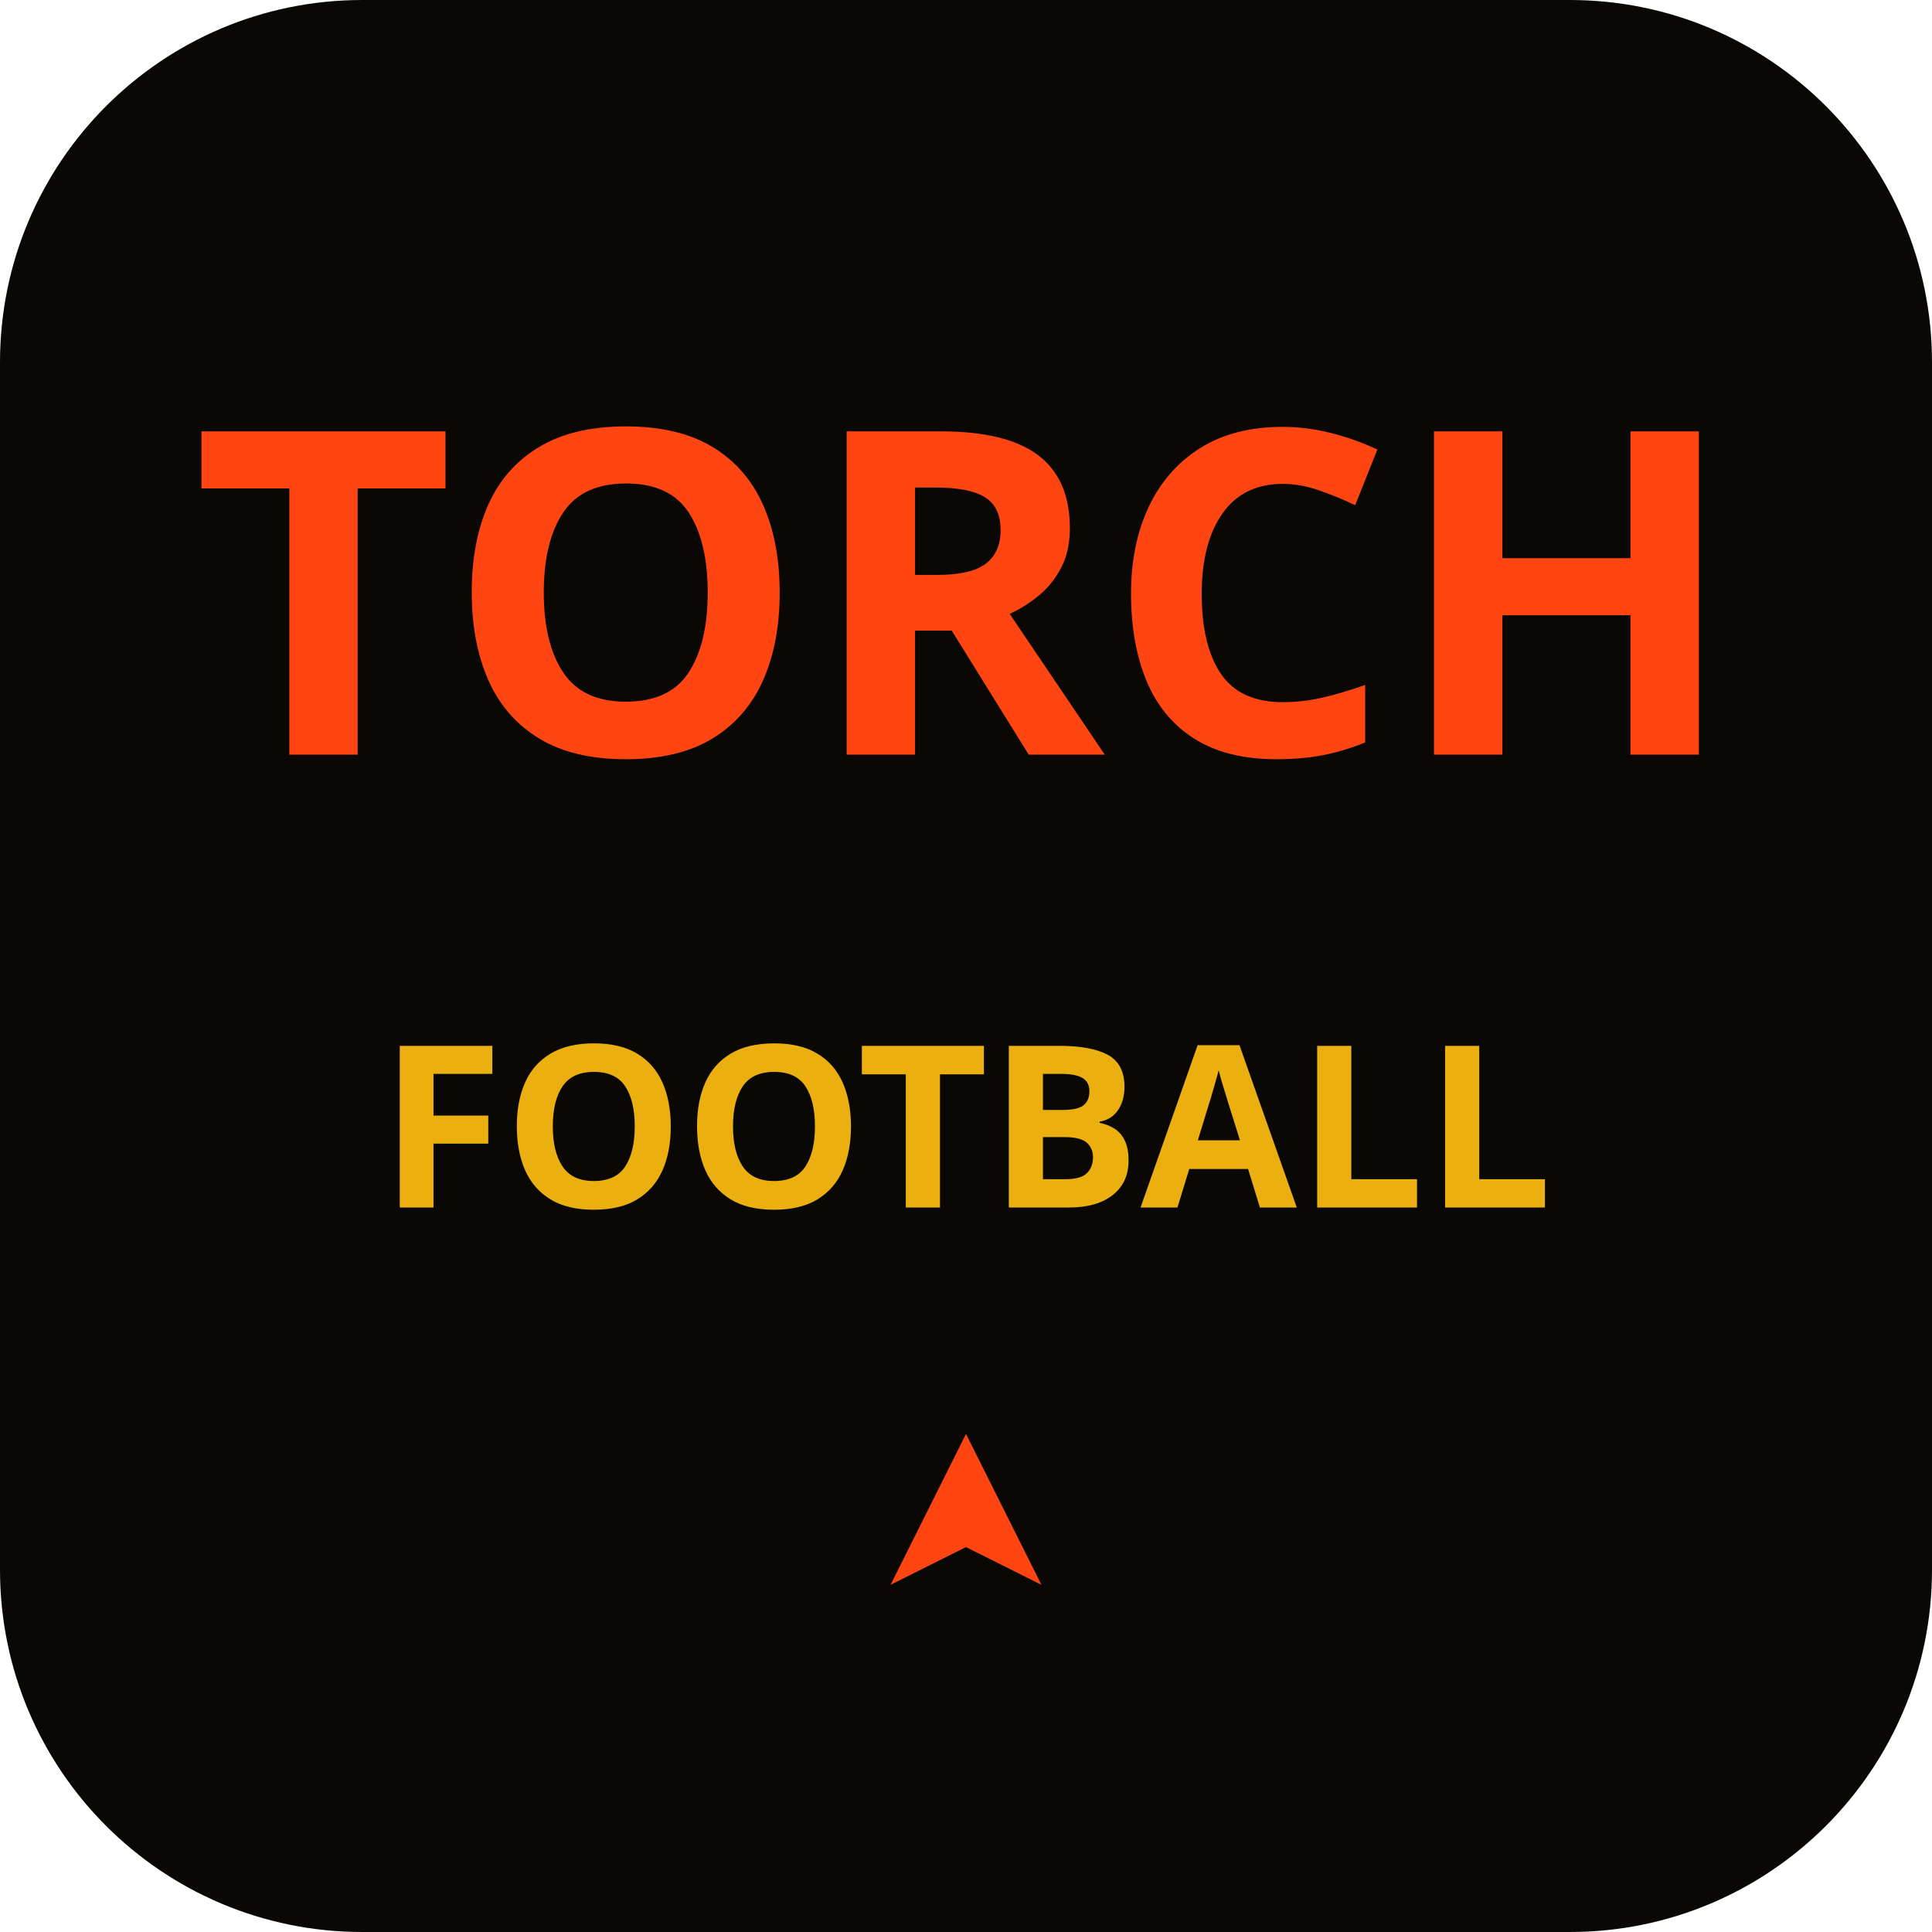
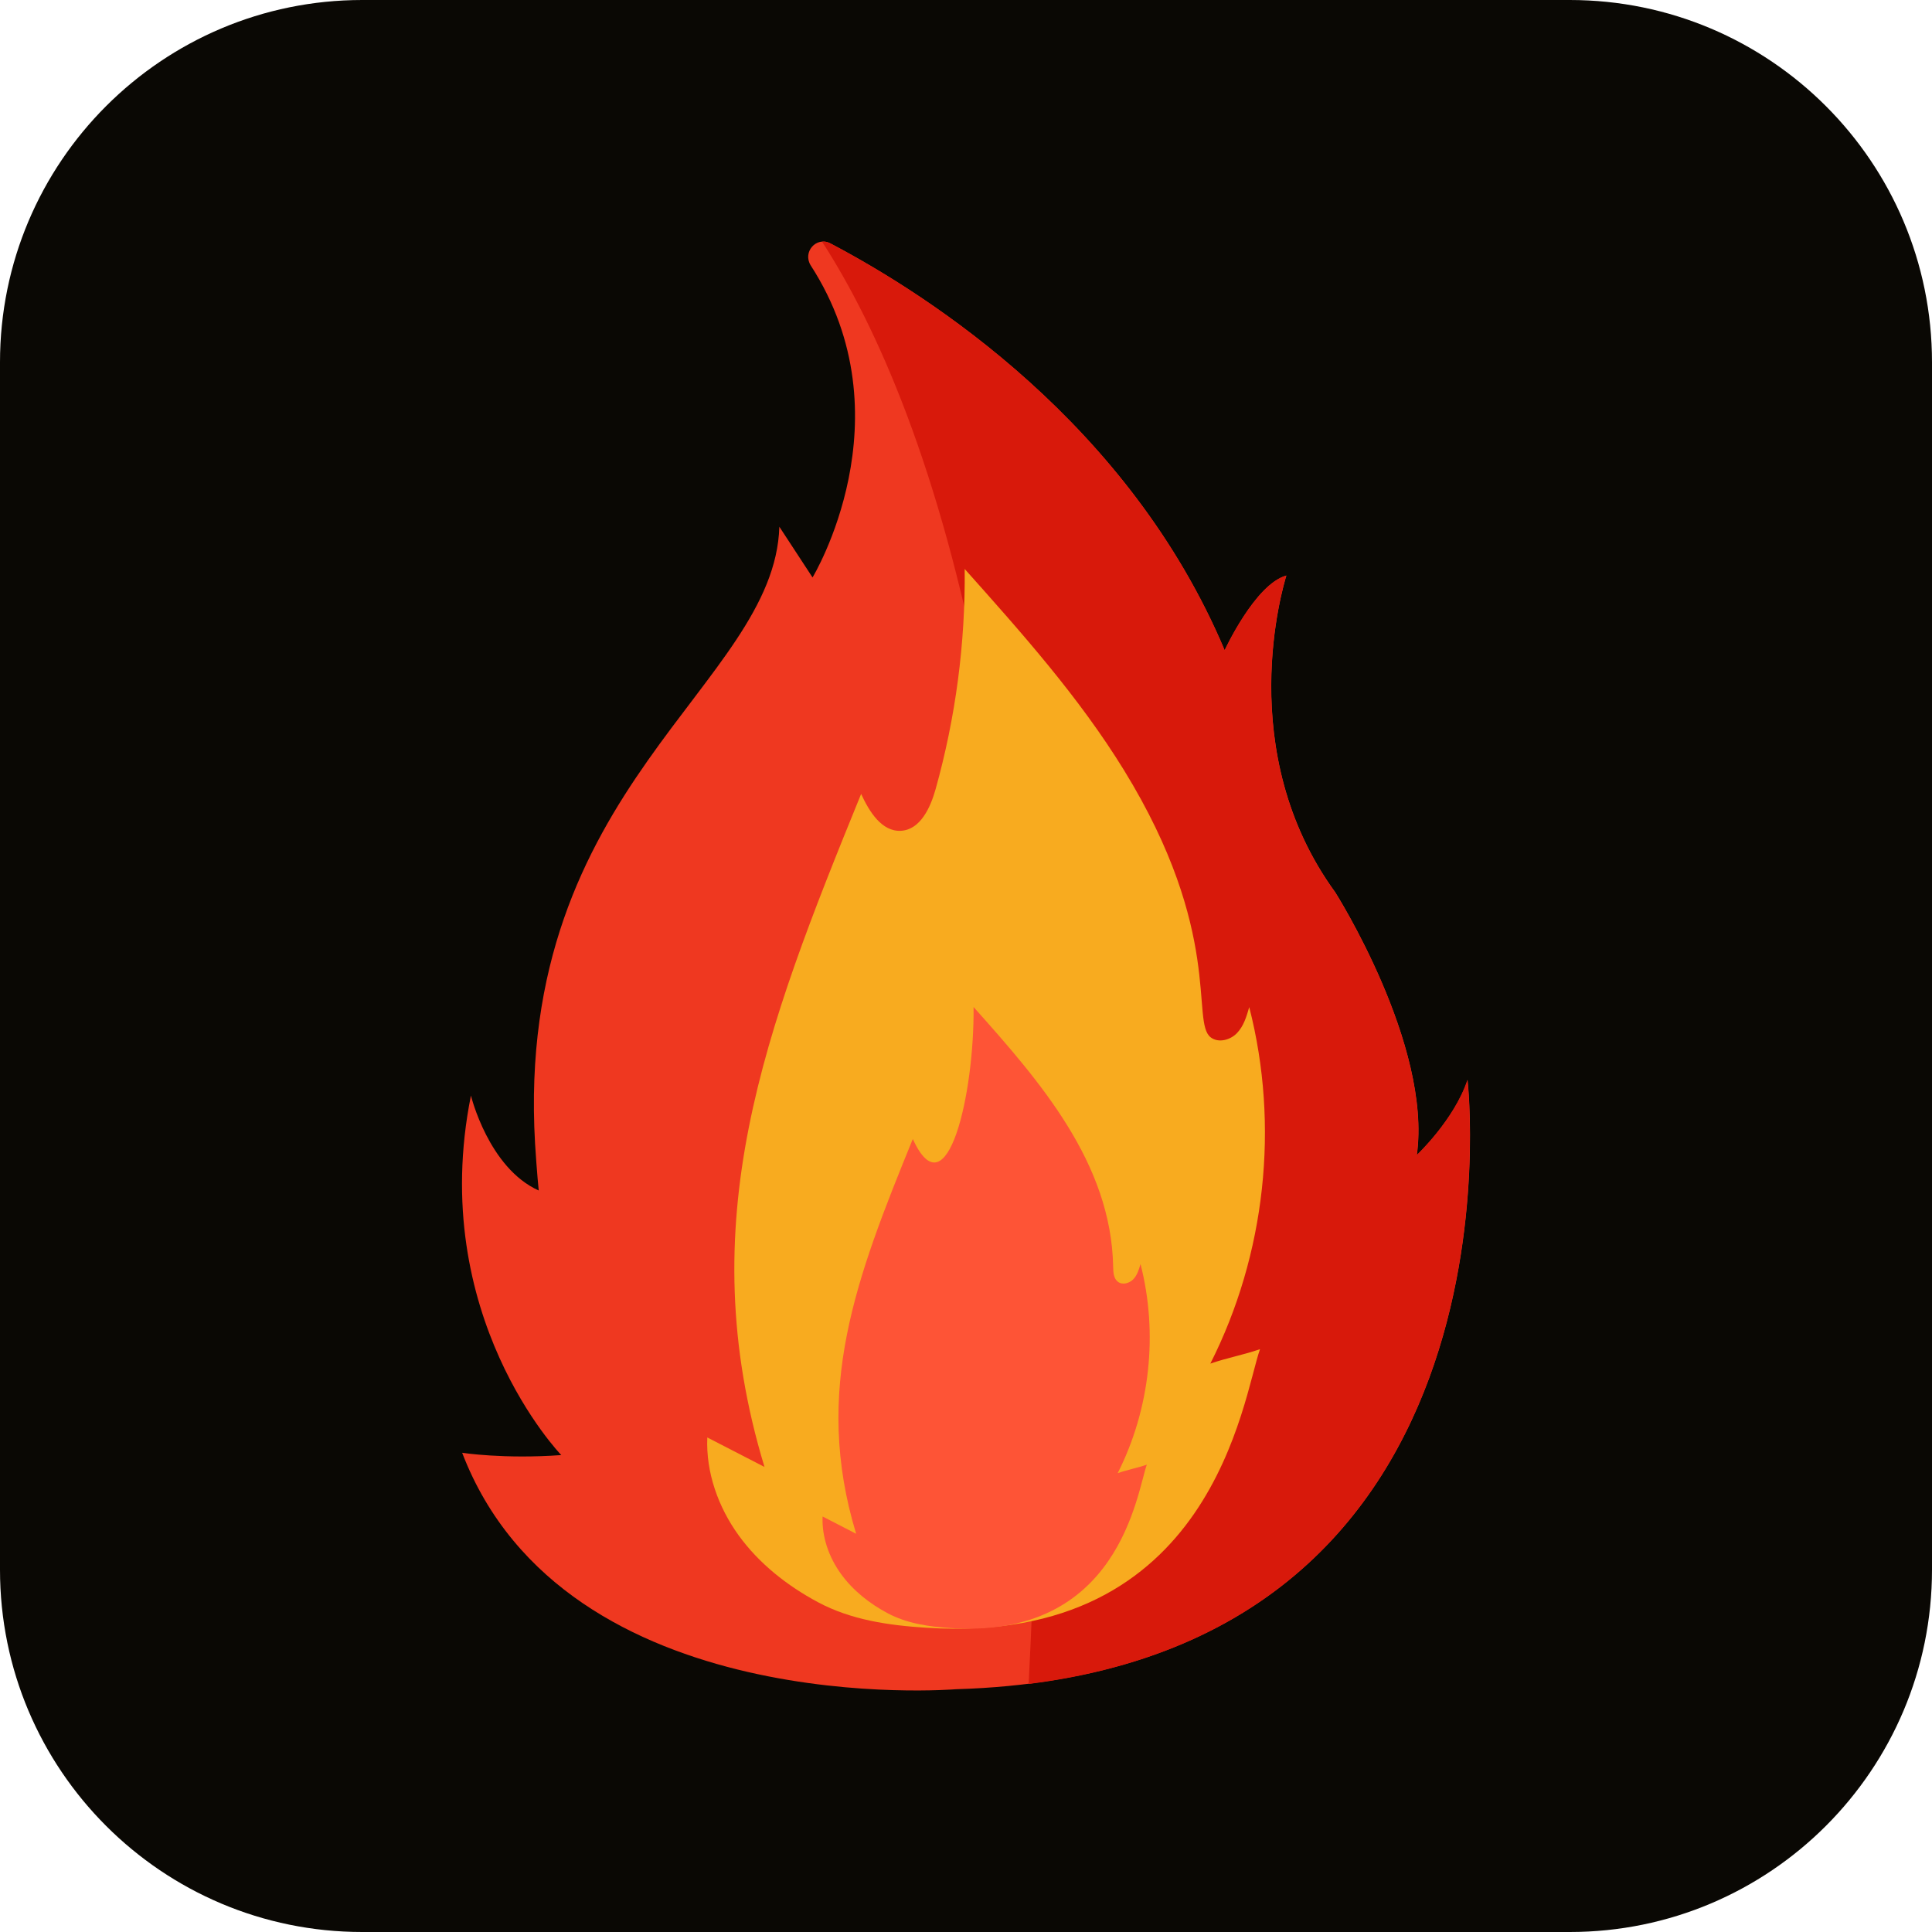
<svg xmlns="http://www.w3.org/2000/svg" viewBox="0 0 512 512">
  <rect width="512" height="512" rx="96" fill="#0A0804" />
-   <text x="256" y="200" text-anchor="middle" font-family="sans-serif" font-weight="900" font-size="120" fill="#FF4511">TORCH</text>
-   <text x="256" y="320" text-anchor="middle" font-family="sans-serif" font-weight="700" font-size="60" fill="#EBB010">FOOTBALL</text>
-   <path d="M256 380 L236 420 L256 410 L276 420 Z" fill="#FF4511" />
+   <g transform="translate(256,256) scale(12) translate(-17,-17)">
+     <path fill="#EF3820" d="M16.776,32.972c0,0-8.623,0.723-10.903-5.222c0,0,0.916,0.143,2.189,0.051c0,0-2.973-3.074-1.995-7.94c0,0,0.387,1.598,1.497,2.097c0,0-0.041-0.397-0.081-1.038c-0.456-7.89,5.29-10.117,5.395-13.621l0.733,1.12c0,0,2.138-3.522-0.041-6.892c-0.183-0.295,0.122-0.641,0.428-0.489c2.209,1.161,6.607,3.991,8.714,8.989c0,0,0.672-1.456,1.364-1.649c-0.071,0.234-1.181,3.889,1.079,6.994c0,0,2.138,3.37,1.802,5.803c0,0,0.825-0.774,1.12-1.659C28.076,19.514,29.583,32.596,16.776,32.972z" />
+     <path fill="#D8190B" d="M18.383,32.856c1-19.4-2.14-28.1-4.56-31.85c0.06-0.01,0.11,0,0.17,0.03c2.21,1.16,6.61,3.99,8.72,8.99c0,0,0.67-1.46,1.36-1.65c-0.07,0.24-1.18,3.89,1.08,7c0,0,2.14,3.36,1.8,5.8c0,0,0.83-0.78,1.12-1.66C28.073,19.516,29.453,31.466,18.383,32.856z" />
+     <path fill="#F8AB1F" d="M14.684,13.2c0.178,0.388,0.455,0.839,0.881,0.814c0.426-0.025,0.649-0.509,0.764-0.92c0.442-1.58,0.659-3.222,0.642-4.862c1.26,1.411,2.527,2.832,3.518,4.443c2.207,3.589,1.468,5.557,1.914,5.9c0.17,0.131,0.431,0.062,0.58-0.092c0.149-0.154,0.213-0.369,0.272-0.575c0.671,2.613,0.36,5.466-0.859,7.873c0.379-0.131,0.718-0.188,1.097-0.319c-0.381,1.07-1.033,6.558-7.373,6.152c-0.83-0.053-1.658-0.172-2.391-0.565c-0.679-0.364-1.3-0.853-1.751-1.477c-0.451-0.625-0.724-1.391-0.691-2.16c0.421,0.217,0.842,0.434,1.263,0.651C10.911,22.664,12.555,18.423,14.684,13.2z" />
+     <path fill="#FE5436" d="M15.825,20.821c0.757,1.649,1.362-0.995,1.342-2.915c1.468,1.644,3.039,3.442,3.083,5.734c0.002,0.121,0.008,0.26,0.104,0.333c0.1,0.077,0.253,0.036,0.34-0.054s0.125-0.217,0.16-0.337c0.394,1.533,0.211,3.206-0.504,4.618c0.223-0.077,0.421-0.111,0.643-0.187c-0.223,0.628-0.606,3.847-4.325,3.609c-0.487-0.031-0.973-0.101-1.403-0.331c-0.398-0.213-0.763-0.5-1.027-0.867c-0.265-0.366-0.424-0.816-0.405-1.267c0.247,0.127,0.494,0.255,0.741,0.382C13.612,26.372,14.576,23.884,15.825,20.821z" />
+   </g>
</svg>
